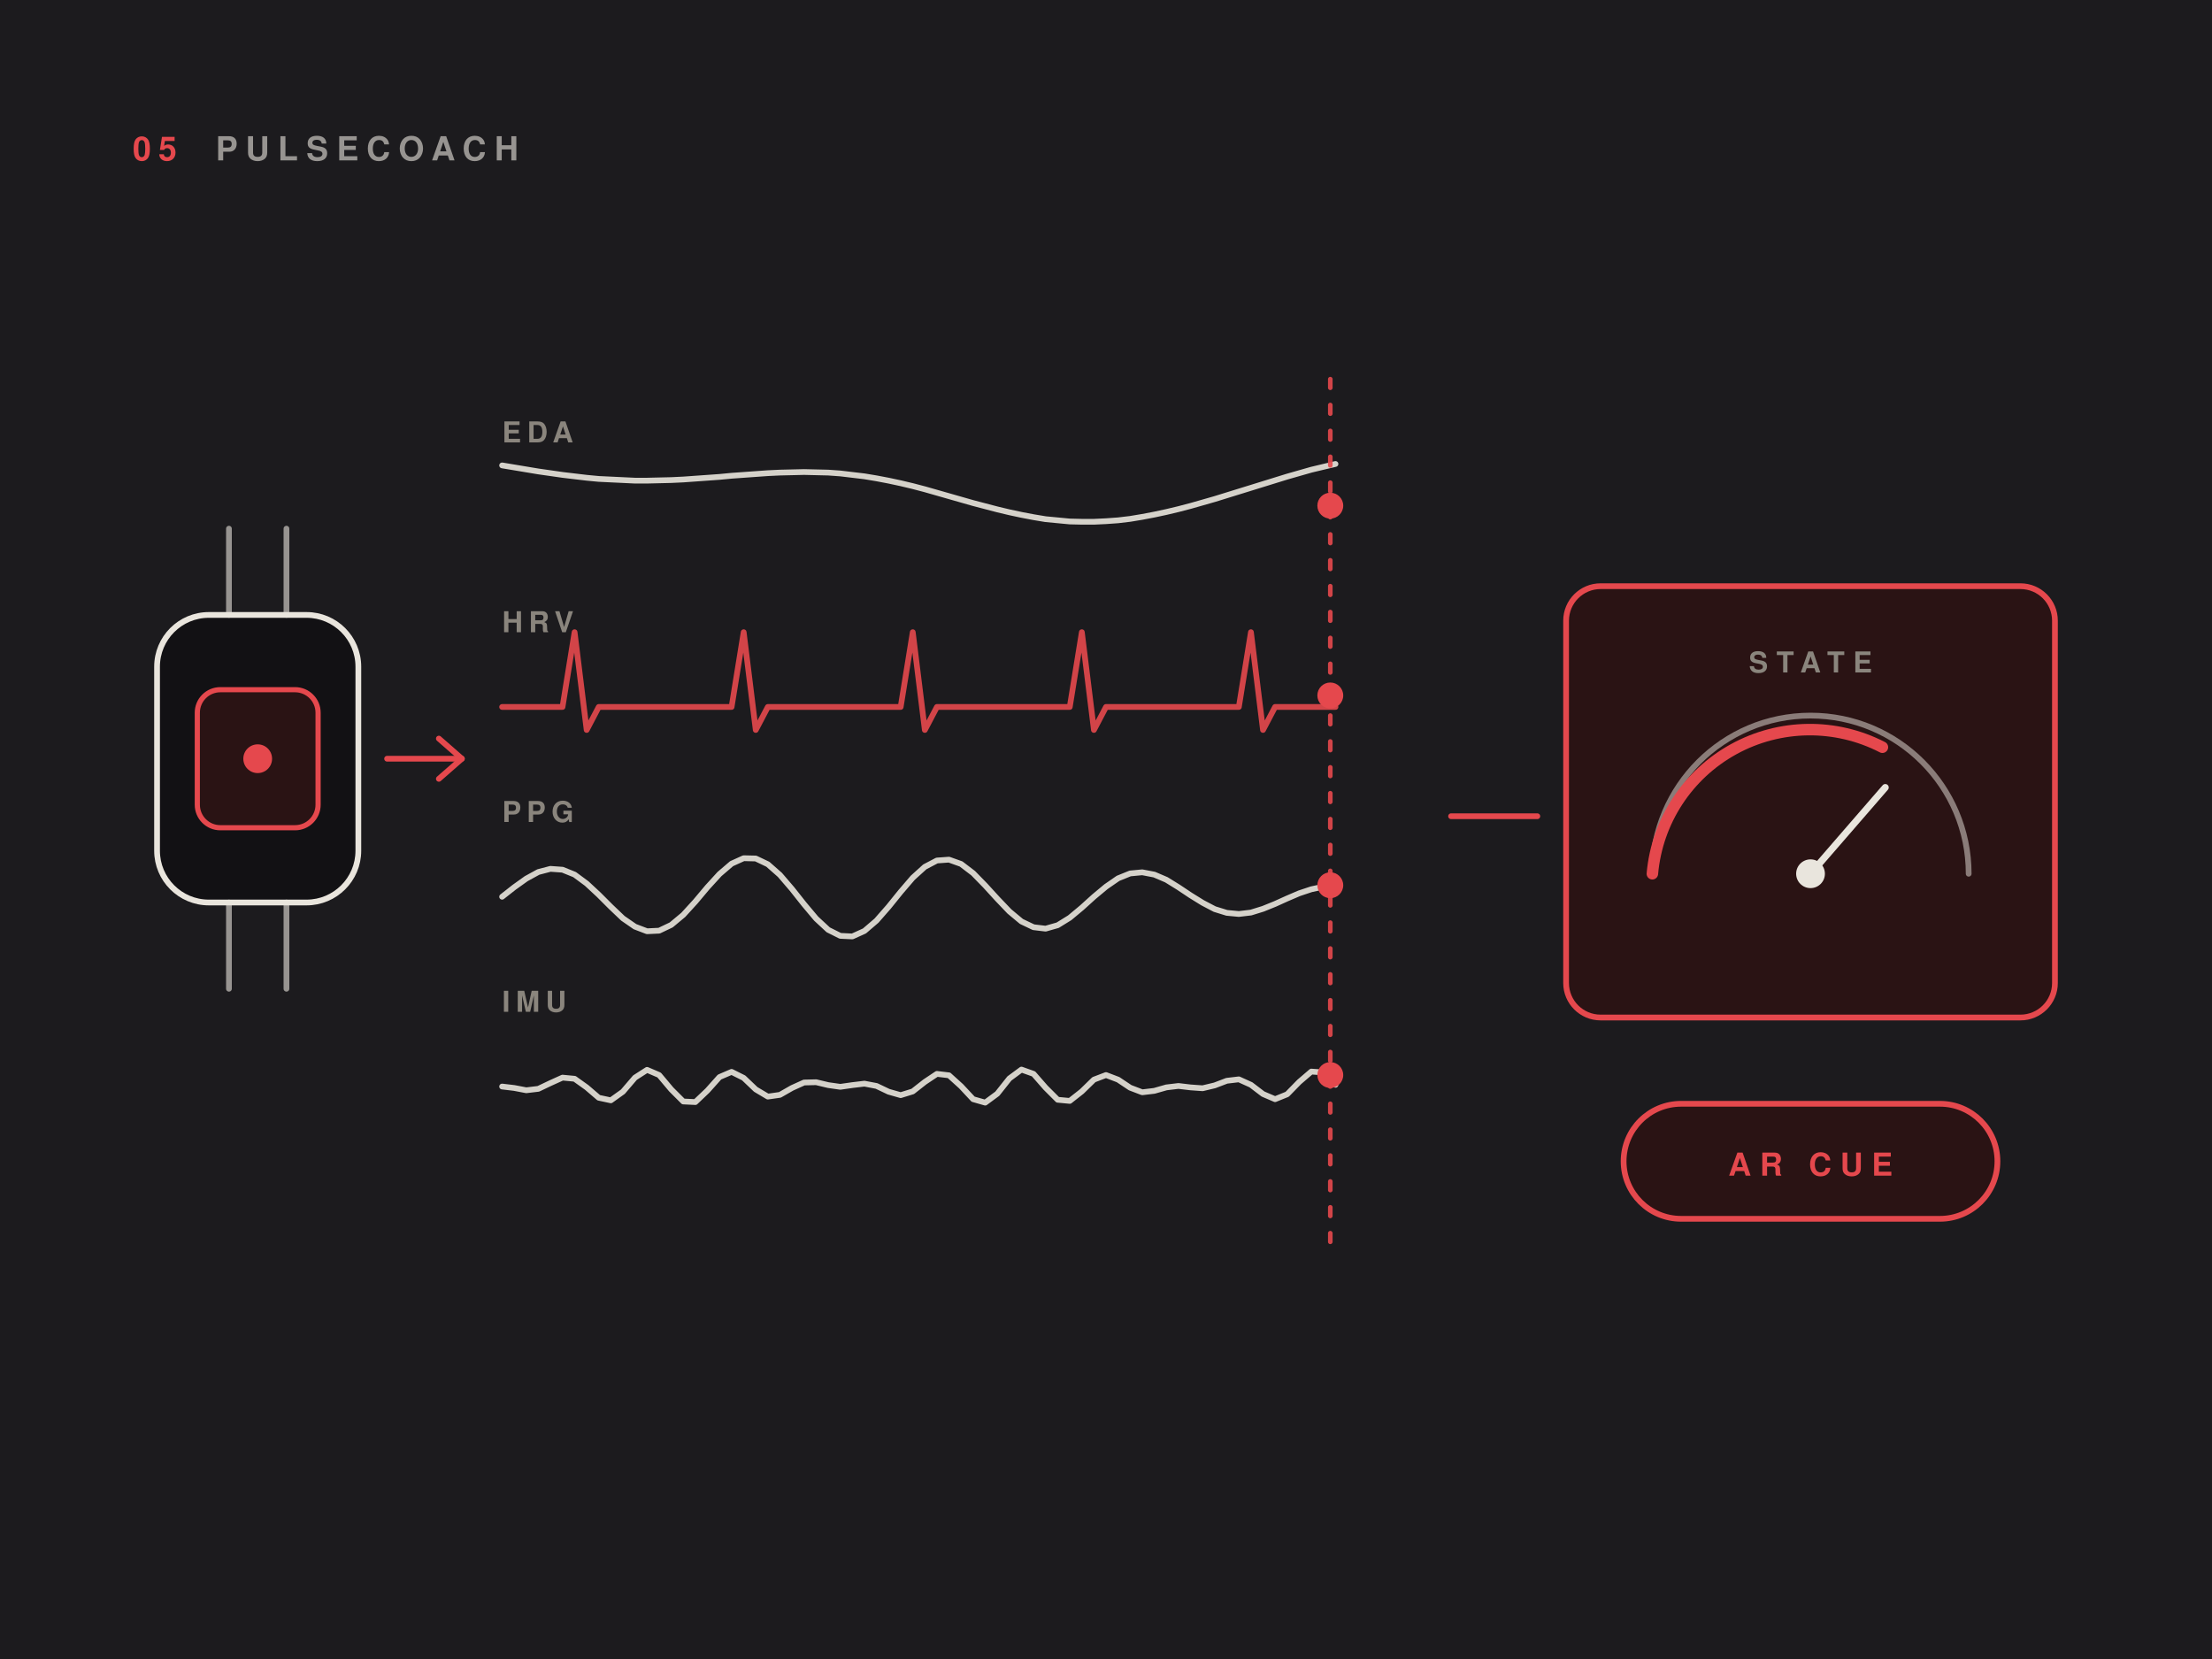
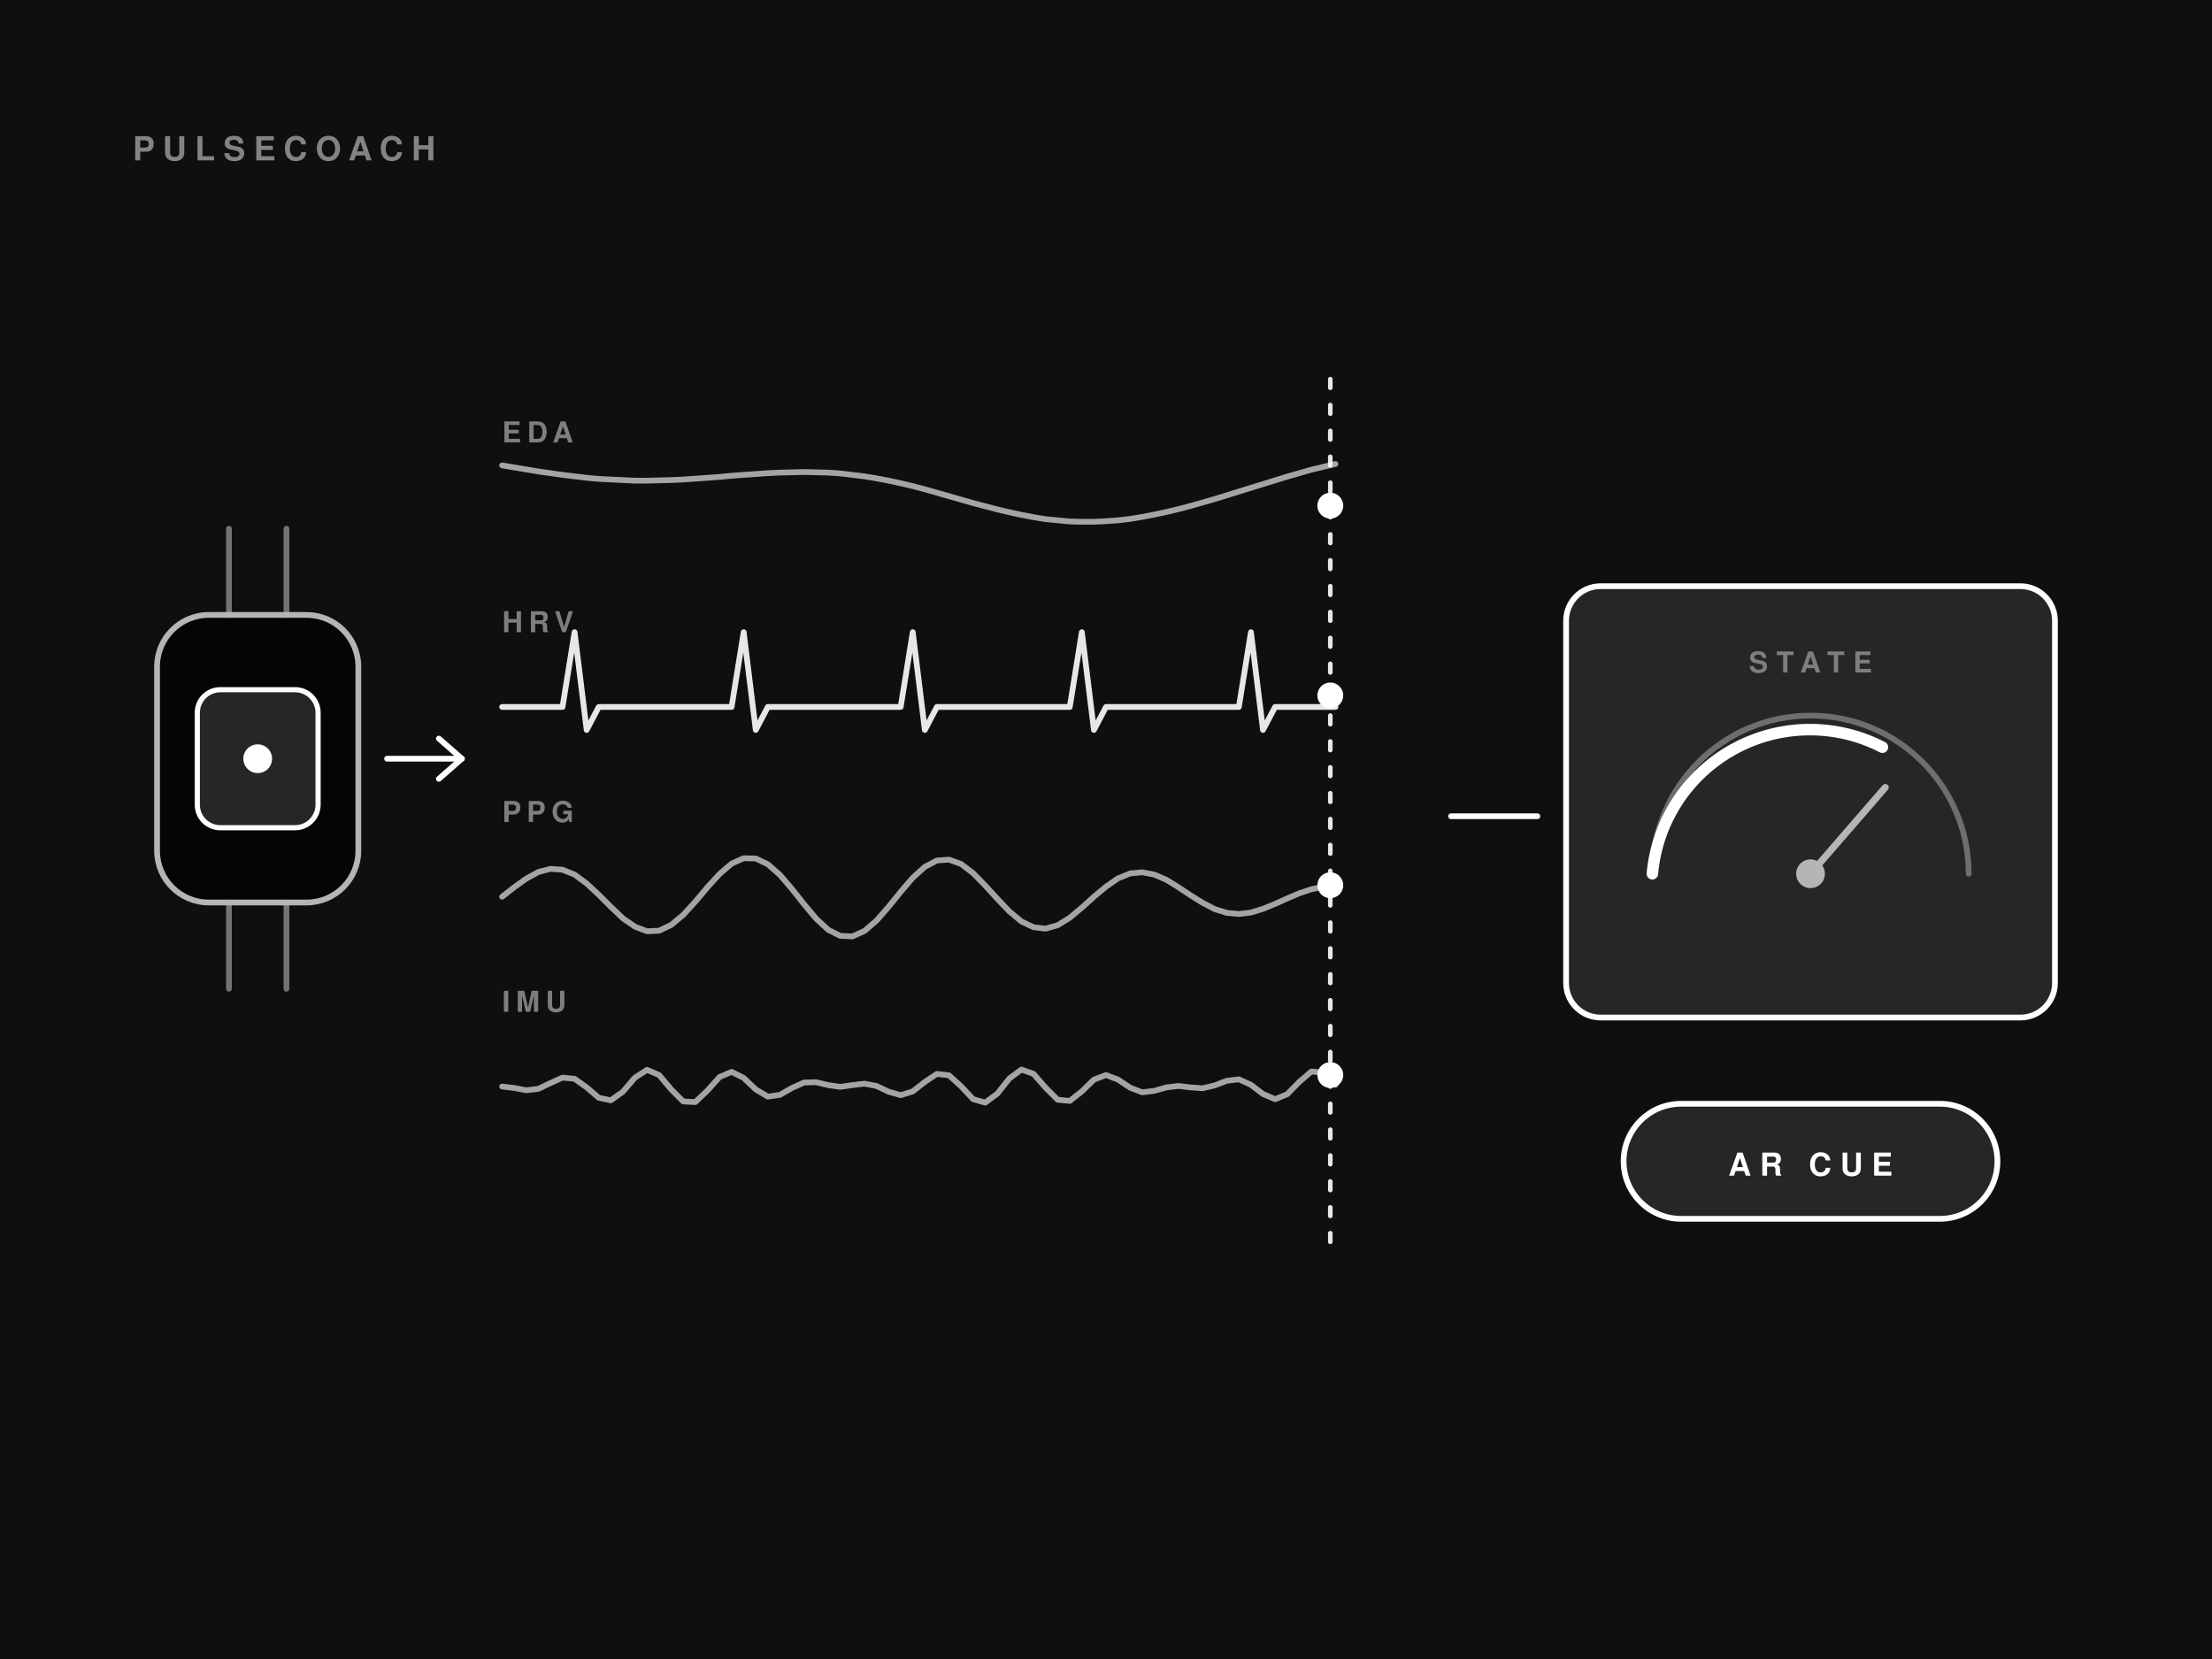
<svg xmlns="http://www.w3.org/2000/svg" viewBox="0 0 800 600" width="800" height="600" role="img">
-   <rect width="800" height="600" fill="#1C1B1E" />
+   <rect width="800" height="600" fill="#0F0F0F" />
  <g transform="translate(400 316) scale(1.04) translate(-400 -300)">
-     <rect x="70.0" y="210.0" width="70.0" height="100.0" rx="18" stroke="#E9E5DD" stroke-width="2" fill="#121114" opacity="1" />
-     <rect x="84.0" y="236.0" width="42.0" height="48.0" rx="8" stroke="#E5484D" stroke-width="1.8" fill="#2A1314" opacity="1" />
-     <circle cx="105.0" cy="260.0" r="5" fill="#E5484D" opacity="1" />
-     <path d="M95 210v-30M115 210v-30M95 310v30M115 310v30" stroke="#E9E5DD" stroke-width="2" fill="none" stroke-linecap="round" stroke-linejoin="round" opacity="0.6" />
-     <path d="M150 260h26" stroke="#E5484D" stroke-width="2" fill="none" stroke-linecap="round" stroke-linejoin="round" opacity="1" />
-     <path d="M168 253l8 7-8 7" stroke="#E5484D" stroke-width="2" fill="none" stroke-linecap="round" stroke-linejoin="round" opacity="1" />
-     <text x="190" y="150" text-anchor="start" font-family="Figtree, 'Segoe UI', Helvetica, Arial, sans-serif" font-size="10" font-weight="700" letter-spacing="2" fill="#8A857D" opacity="1">EDA</text>
-     <path d="M190.0 158.0L194.2 158.7L198.4 159.4L202.6 160.1L206.8 160.7L211.0 161.3L215.2 161.8L219.4 162.3L223.6 162.7L227.8 162.9L232.0 163.1L236.2 163.3L240.4 163.3L244.6 163.2L248.8 163.1L253.0 162.9L257.2 162.6L261.4 162.3L265.6 162.0L269.8 161.6L274.0 161.3L278.2 161.0L282.4 160.7L286.6 160.5L290.8 160.4L295.0 160.3L299.2 160.4L303.4 160.5L307.6 160.8L311.8 161.3L316.0 161.8L320.2 162.5L324.4 163.3L328.6 164.2L332.8 165.2L337.0 166.3L341.2 167.5L345.4 168.7L349.6 169.9L353.8 171.1L358.0 172.2L362.2 173.3L366.4 174.3L370.6 175.2L374.8 176.0L379.0 176.7L383.2 177.1L387.4 177.5L391.6 177.6L395.8 177.6L400.0 177.4L404.2 177.1L408.4 176.6L412.6 175.9L416.8 175.1L421.0 174.2L425.2 173.2L429.4 172.1L433.6 170.9L437.8 169.7L442.0 168.4L446.2 167.1L450.4 165.8L454.6 164.5L458.8 163.2L463.0 161.9L467.2 160.7L471.4 159.5L475.6 158.5L479.8 157.5" stroke="#E9E5DD" stroke-width="2" fill="none" stroke-linecap="round" stroke-linejoin="round" opacity="0.9" />
-     <text x="190" y="216" text-anchor="start" font-family="Figtree, 'Segoe UI', Helvetica, Arial, sans-serif" font-size="10" font-weight="700" letter-spacing="2" fill="#8A857D" opacity="1">HRV</text>
-     <path d="M190.0 242.0L194.2 242.0L198.4 242.0L202.6 242.0L206.8 242.0L211.0 242.0L215.2 216.0L219.4 250.0L223.6 242.0L227.8 242.0L232.0 242.0L236.2 242.0L240.4 242.0L244.6 242.0L248.8 242.0L253.0 242.0L257.2 242.0L261.4 242.0L265.6 242.0L269.8 242.0L274.0 216.0L278.2 250.0L282.4 242.0L286.6 242.0L290.8 242.0L295.0 242.0L299.2 242.0L303.4 242.0L307.6 242.0L311.8 242.0L316.0 242.0L320.2 242.0L324.4 242.0L328.6 242.0L332.8 216.0L337.0 250.0L341.2 242.0L345.4 242.0L349.6 242.0L353.8 242.0L358.0 242.0L362.2 242.0L366.4 242.0L370.6 242.0L374.8 242.0L379.0 242.0L383.2 242.0L387.4 242.0L391.6 216.0L395.8 250.0L400.0 242.0L404.2 242.0L408.4 242.0L412.6 242.0L416.8 242.0L421.0 242.0L425.2 242.0L429.4 242.0L433.6 242.0L437.8 242.0L442.0 242.0L446.2 242.0L450.4 216.0L454.6 250.0L458.8 242.0L463.0 242.0L467.2 242.0L471.4 242.0L475.6 242.0L479.8 242.0" stroke="#E5484D" stroke-width="2" fill="none" stroke-linecap="round" stroke-linejoin="round" opacity="0.9" />
-     <text x="190" y="282" text-anchor="start" font-family="Figtree, 'Segoe UI', Helvetica, Arial, sans-serif" font-size="10" font-weight="700" letter-spacing="2" fill="#8A857D" opacity="1">PPG</text>
-     <path d="M190.0 308.0L194.2 304.7L198.4 301.7L202.6 299.4L206.8 298.3L211.0 298.6L215.2 300.3L219.4 303.4L223.6 307.3L227.8 311.5L232.0 315.5L236.2 318.4L240.4 320.0L244.6 319.8L248.8 317.8L253.0 314.3L257.2 309.7L261.4 304.7L265.6 300.1L269.8 296.5L274.0 294.6L278.2 294.7L282.4 296.7L286.6 300.4L290.8 305.3L295.0 310.6L299.2 315.6L303.4 319.5L307.6 321.6L311.8 321.8L316.0 319.9L320.2 316.3L324.4 311.5L328.6 306.3L332.8 301.4L337.0 297.6L341.2 295.4L345.4 295.1L349.6 296.6L353.8 299.8L358.0 304.1L362.2 308.7L366.4 313.1L370.6 316.6L374.8 318.6L379.0 319.1L383.2 317.9L387.4 315.3L391.6 311.8L395.8 308.0L400.0 304.5L404.2 301.6L408.4 299.9L412.6 299.5L416.8 300.3L421.0 302.1L425.2 304.7L429.4 307.5L433.6 310.1L437.8 312.3L442.0 313.6L446.2 314.0L450.4 313.5L454.6 312.2L458.8 310.5L463.0 308.6L467.2 306.8L471.4 305.4L475.6 304.5L479.8 304.1" stroke="#E9E5DD" stroke-width="2" fill="none" stroke-linecap="round" stroke-linejoin="round" opacity="0.9" />
-     <text x="190" y="348" text-anchor="start" font-family="Figtree, 'Segoe UI', Helvetica, Arial, sans-serif" font-size="10" font-weight="700" letter-spacing="2" fill="#8A857D" opacity="1">IMU</text>
-     <path d="M190.0 374.0L194.2 374.5L198.4 375.3L202.6 374.8L206.8 372.8L211.0 370.9L215.2 371.3L219.4 374.3L223.6 377.9L227.8 378.8L232.0 375.8L236.2 370.9L240.4 368.2L244.6 370.0L248.8 375.0L253.0 379.2L257.2 379.4L261.4 375.4L265.6 370.7L269.8 368.9L274.0 371.0L278.2 375.0L282.4 377.5L286.6 376.9L290.8 374.5L295.0 372.6L299.2 372.5L303.4 373.5L307.6 374.1L311.8 373.5L316.0 373.0L320.2 373.8L324.4 375.8L328.6 377.0L332.8 375.7L337.0 372.4L341.2 369.6L345.4 370.1L349.6 373.9L353.8 378.4L358.0 379.6L362.2 376.5L366.4 371.2L370.6 368.1L374.8 369.6L379.0 374.4L383.2 378.6L387.4 379.0L391.6 375.7L395.8 371.6L400.0 370.0L404.2 371.6L408.4 374.4L412.6 376.0L416.8 375.5L421.0 374.3L425.2 373.8L429.4 374.3L433.6 374.6L437.8 373.6L442.0 372.0L446.2 371.5L450.4 373.4L454.6 376.6L458.8 378.4L463.0 376.7L467.2 372.4L471.4 368.8L475.6 369.1L479.8 373.4" stroke="#E9E5DD" stroke-width="2" fill="none" stroke-linecap="round" stroke-linejoin="round" opacity="0.9" />
-     <path d="M478 128V430" stroke="#E5484D" stroke-width="1.6" fill="none" stroke-linecap="round" stroke-linejoin="round" opacity="0.9" stroke-dasharray="3 6" />
-     <circle cx="478.0" cy="172.0" r="4.5" fill="#E5484D" opacity="1" />
-     <circle cx="478.0" cy="238.0" r="4.5" fill="#E5484D" opacity="1" />
-     <circle cx="478.0" cy="304.0" r="4.5" fill="#E5484D" opacity="1" />
-     <circle cx="478.0" cy="370.0" r="4.5" fill="#E5484D" opacity="1" />
-     <path d="M520 280h30" stroke="#E5484D" stroke-width="2" fill="none" stroke-linecap="round" stroke-linejoin="round" opacity="1" />
-     <rect x="560.0" y="200.0" width="170.0" height="150.0" rx="12" stroke="#E5484D" stroke-width="2" fill="#2A1314" opacity="1" />
-     <text x="645" y="230" text-anchor="middle" font-family="Figtree, 'Segoe UI', Helvetica, Arial, sans-serif" font-size="10" font-weight="700" letter-spacing="3" fill="#8A857D" opacity="1">STATE</text>
-     <path d="M590 300a55 55 0 0 1 110 0" stroke="#E9E5DD" stroke-width="2" fill="none" stroke-linecap="round" stroke-linejoin="round" opacity="0.5" />
-     <path d="M590 300a55 55 0 0 1 80 -44" stroke="#E5484D" stroke-width="4" fill="none" stroke-linecap="round" stroke-linejoin="round" opacity="1" />
-     <path d="M645 300l26 -30" stroke="#E9E5DD" stroke-width="2.4" fill="none" stroke-linecap="round" stroke-linejoin="round" opacity="1" />
-     <circle cx="645.0" cy="300.0" r="5" fill="#E9E5DD" opacity="1" />
-     <rect x="580.0" y="380.0" width="130.0" height="40.0" rx="20" stroke="#E5484D" stroke-width="2" fill="#2A1314" opacity="1" />
-     <text x="645" y="405" text-anchor="middle" font-family="Figtree, 'Segoe UI', Helvetica, Arial, sans-serif" font-size="11" font-weight="700" letter-spacing="3" fill="#E5484D" opacity="1">AR CUE</text>
+     <rect x="70.0" y="210.0" width="70.0" height="100.0" rx="18" stroke="#B5B5B5" stroke-width="2" fill="#050505" opacity="1" />
+     <rect x="84.0" y="236.0" width="42.0" height="48.0" rx="8" stroke="#FFFFFF" stroke-width="1.8" fill="#262626" opacity="1" />
+     <circle cx="105.0" cy="260.0" r="5" fill="#FFFFFF" opacity="1" />
+     <path d="M95 210v-30M115 210v-30M95 310v30M115 310v30" stroke="#B5B5B5" stroke-width="2" fill="none" stroke-linecap="round" stroke-linejoin="round" opacity="0.6" />
+     <path d="M150 260h26" stroke="#FFFFFF" stroke-width="2" fill="none" stroke-linecap="round" stroke-linejoin="round" opacity="1" />
+     <path d="M168 253l8 7-8 7" stroke="#FFFFFF" stroke-width="2" fill="none" stroke-linecap="round" stroke-linejoin="round" opacity="1" />
+     <text x="190" y="150" text-anchor="start" font-family="Figtree, 'Segoe UI', Helvetica, Arial, sans-serif" font-size="10" font-weight="700" letter-spacing="2" fill="#7E7E7E" opacity="1">EDA</text>
+     <path d="M190.0 158.0L194.2 158.7L198.4 159.4L202.6 160.1L206.8 160.7L211.0 161.3L215.2 161.8L219.4 162.3L223.6 162.7L227.8 162.9L232.0 163.1L236.2 163.3L240.4 163.3L244.6 163.2L248.8 163.1L253.0 162.9L257.2 162.6L261.4 162.3L265.6 162.0L269.8 161.6L274.0 161.3L278.2 161.0L282.4 160.7L286.6 160.5L290.8 160.4L295.0 160.3L299.2 160.4L303.4 160.5L307.6 160.8L311.8 161.3L316.0 161.8L320.2 162.5L324.4 163.3L328.6 164.2L332.8 165.2L337.0 166.3L341.2 167.5L345.4 168.7L349.6 169.9L353.8 171.1L358.0 172.2L362.2 173.3L366.4 174.3L370.6 175.2L374.8 176.0L379.0 176.7L383.2 177.1L387.4 177.5L391.6 177.6L395.8 177.6L400.0 177.4L404.2 177.1L408.4 176.6L412.6 175.9L416.8 175.1L421.0 174.2L425.2 173.2L429.4 172.1L433.6 170.9L437.8 169.7L442.0 168.4L446.2 167.1L450.4 165.8L454.6 164.5L458.8 163.2L463.0 161.9L467.2 160.7L471.4 159.5L475.6 158.5L479.8 157.5" stroke="#B5B5B5" stroke-width="2" fill="none" stroke-linecap="round" stroke-linejoin="round" opacity="0.9" />
+     <text x="190" y="216" text-anchor="start" font-family="Figtree, 'Segoe UI', Helvetica, Arial, sans-serif" font-size="10" font-weight="700" letter-spacing="2" fill="#7E7E7E" opacity="1">HRV</text>
+     <path d="M190.0 242.0L194.2 242.0L198.4 242.0L202.6 242.0L206.8 242.0L211.0 242.0L215.2 216.0L219.4 250.0L223.6 242.0L227.8 242.0L232.0 242.0L236.2 242.0L240.4 242.0L244.6 242.0L248.8 242.0L253.0 242.0L257.2 242.0L261.4 242.0L265.6 242.0L269.8 242.0L274.0 216.0L278.2 250.0L282.4 242.0L286.6 242.0L290.8 242.0L295.0 242.0L299.2 242.0L303.4 242.0L307.6 242.0L311.8 242.0L316.0 242.0L320.2 242.0L324.4 242.0L328.6 242.0L332.8 216.0L337.0 250.0L341.2 242.0L345.4 242.0L349.6 242.0L353.8 242.0L358.0 242.0L362.2 242.0L366.4 242.0L370.6 242.0L374.8 242.0L379.0 242.0L383.2 242.0L387.4 242.0L391.6 216.0L395.8 250.0L400.0 242.0L404.2 242.0L408.4 242.0L412.6 242.0L416.8 242.0L421.0 242.0L425.2 242.0L429.4 242.0L433.6 242.0L437.8 242.0L442.0 242.0L446.2 242.0L450.4 216.0L454.6 250.0L458.8 242.0L463.0 242.0L467.2 242.0L471.4 242.0L475.6 242.0L479.8 242.0" stroke="#FFFFFF" stroke-width="2" fill="none" stroke-linecap="round" stroke-linejoin="round" opacity="0.9" />
+     <text x="190" y="282" text-anchor="start" font-family="Figtree, 'Segoe UI', Helvetica, Arial, sans-serif" font-size="10" font-weight="700" letter-spacing="2" fill="#7E7E7E" opacity="1">PPG</text>
+     <path d="M190.0 308.0L194.2 304.7L198.4 301.7L202.6 299.4L206.8 298.3L211.0 298.6L215.2 300.3L219.4 303.4L223.6 307.3L227.8 311.5L232.0 315.5L236.2 318.4L240.4 320.0L244.6 319.8L248.8 317.8L253.0 314.3L257.2 309.7L261.4 304.7L265.6 300.1L269.8 296.5L274.0 294.6L278.2 294.7L282.4 296.7L286.6 300.4L290.8 305.3L295.0 310.6L299.2 315.6L303.4 319.5L307.6 321.6L311.8 321.8L316.0 319.9L320.2 316.3L324.4 311.5L328.6 306.3L332.8 301.4L337.0 297.6L341.2 295.4L345.4 295.1L349.6 296.6L353.8 299.8L358.0 304.1L362.2 308.7L366.4 313.1L370.6 316.6L374.8 318.6L379.0 319.1L383.2 317.9L387.4 315.3L391.6 311.8L395.8 308.0L400.0 304.5L404.2 301.6L408.4 299.9L412.6 299.5L416.8 300.3L421.0 302.1L425.2 304.7L429.4 307.5L433.6 310.1L437.8 312.3L442.0 313.6L446.2 314.0L450.4 313.5L454.6 312.2L458.8 310.5L463.0 308.6L467.2 306.8L471.4 305.4L475.6 304.5L479.8 304.1" stroke="#B5B5B5" stroke-width="2" fill="none" stroke-linecap="round" stroke-linejoin="round" opacity="0.9" />
+     <text x="190" y="348" text-anchor="start" font-family="Figtree, 'Segoe UI', Helvetica, Arial, sans-serif" font-size="10" font-weight="700" letter-spacing="2" fill="#7E7E7E" opacity="1">IMU</text>
+     <path d="M190.0 374.0L194.2 374.5L198.4 375.3L202.6 374.8L206.8 372.8L211.0 370.9L215.2 371.3L219.4 374.3L223.6 377.9L227.8 378.8L232.0 375.8L236.2 370.9L240.4 368.2L244.6 370.0L248.8 375.0L253.0 379.2L257.2 379.4L261.4 375.4L265.6 370.7L269.8 368.9L274.0 371.0L278.2 375.0L282.4 377.5L286.6 376.9L290.8 374.5L295.0 372.6L299.2 372.5L303.4 373.5L307.6 374.1L311.8 373.5L316.0 373.0L320.2 373.8L324.4 375.8L328.6 377.0L332.8 375.7L337.0 372.4L341.2 369.6L345.4 370.1L349.6 373.9L353.8 378.4L358.0 379.6L362.2 376.5L366.4 371.2L370.6 368.1L374.8 369.6L379.0 374.4L383.2 378.6L387.4 379.0L391.6 375.7L395.8 371.6L400.0 370.0L404.2 371.6L408.4 374.4L412.6 376.0L416.8 375.5L421.0 374.3L425.2 373.8L429.4 374.3L433.6 374.6L437.8 373.6L442.0 372.0L446.2 371.5L450.4 373.4L454.6 376.6L458.8 378.4L463.0 376.7L467.2 372.4L471.4 368.8L475.6 369.1L479.8 373.4" stroke="#B5B5B5" stroke-width="2" fill="none" stroke-linecap="round" stroke-linejoin="round" opacity="0.9" />
+     <path d="M478 128V430" stroke="#FFFFFF" stroke-width="1.6" fill="none" stroke-linecap="round" stroke-linejoin="round" opacity="0.9" stroke-dasharray="3 6" />
+     <circle cx="478.0" cy="172.0" r="4.5" fill="#FFFFFF" opacity="1" />
+     <circle cx="478.0" cy="238.0" r="4.5" fill="#FFFFFF" opacity="1" />
+     <circle cx="478.0" cy="304.0" r="4.5" fill="#FFFFFF" opacity="1" />
+     <circle cx="478.0" cy="370.0" r="4.5" fill="#FFFFFF" opacity="1" />
+     <path d="M520 280h30" stroke="#FFFFFF" stroke-width="2" fill="none" stroke-linecap="round" stroke-linejoin="round" opacity="1" />
+     <rect x="560.0" y="200.0" width="170.0" height="150.0" rx="12" stroke="#FFFFFF" stroke-width="2" fill="#262626" opacity="1" />
+     <text x="645" y="230" text-anchor="middle" font-family="Figtree, 'Segoe UI', Helvetica, Arial, sans-serif" font-size="10" font-weight="700" letter-spacing="3" fill="#7E7E7E" opacity="1">STATE</text>
+     <path d="M590 300a55 55 0 0 1 110 0" stroke="#B5B5B5" stroke-width="2" fill="none" stroke-linecap="round" stroke-linejoin="round" opacity="0.5" />
+     <path d="M590 300a55 55 0 0 1 80 -44" stroke="#FFFFFF" stroke-width="4" fill="none" stroke-linecap="round" stroke-linejoin="round" opacity="1" />
+     <path d="M645 300l26 -30" stroke="#B5B5B5" stroke-width="2.4" fill="none" stroke-linecap="round" stroke-linejoin="round" opacity="1" />
+     <circle cx="645.0" cy="300.0" r="5" fill="#B5B5B5" opacity="1" />
+     <rect x="580.0" y="380.0" width="130.0" height="40.0" rx="20" stroke="#FFFFFF" stroke-width="2" fill="#262626" opacity="1" />
+     <text x="645" y="405" text-anchor="middle" font-family="Figtree, 'Segoe UI', Helvetica, Arial, sans-serif" font-size="11" font-weight="700" letter-spacing="3" fill="#FFFFFF" opacity="1">AR CUE</text>
  </g>
-   <text x="48" y="58" text-anchor="start" font-family="Figtree, 'Segoe UI', Helvetica, Arial, sans-serif" font-size="12" font-weight="700" letter-spacing="2.6" fill="#E5484D" opacity="1">05</text>
-   <text x="78" y="58" text-anchor="start" font-family="Figtree, 'Segoe UI', Helvetica, Arial, sans-serif" font-size="12" font-weight="600" letter-spacing="3" fill="#E9E5DD" opacity="0.6">PULSECOACH</text>
+   <text x="48" y="58" text-anchor="start" font-family="Figtree, 'Segoe UI', Helvetica, Arial, sans-serif" font-size="12" font-weight="600" letter-spacing="3" fill="#B5B5B5" opacity="0.7">PULSECOACH</text>
</svg>
